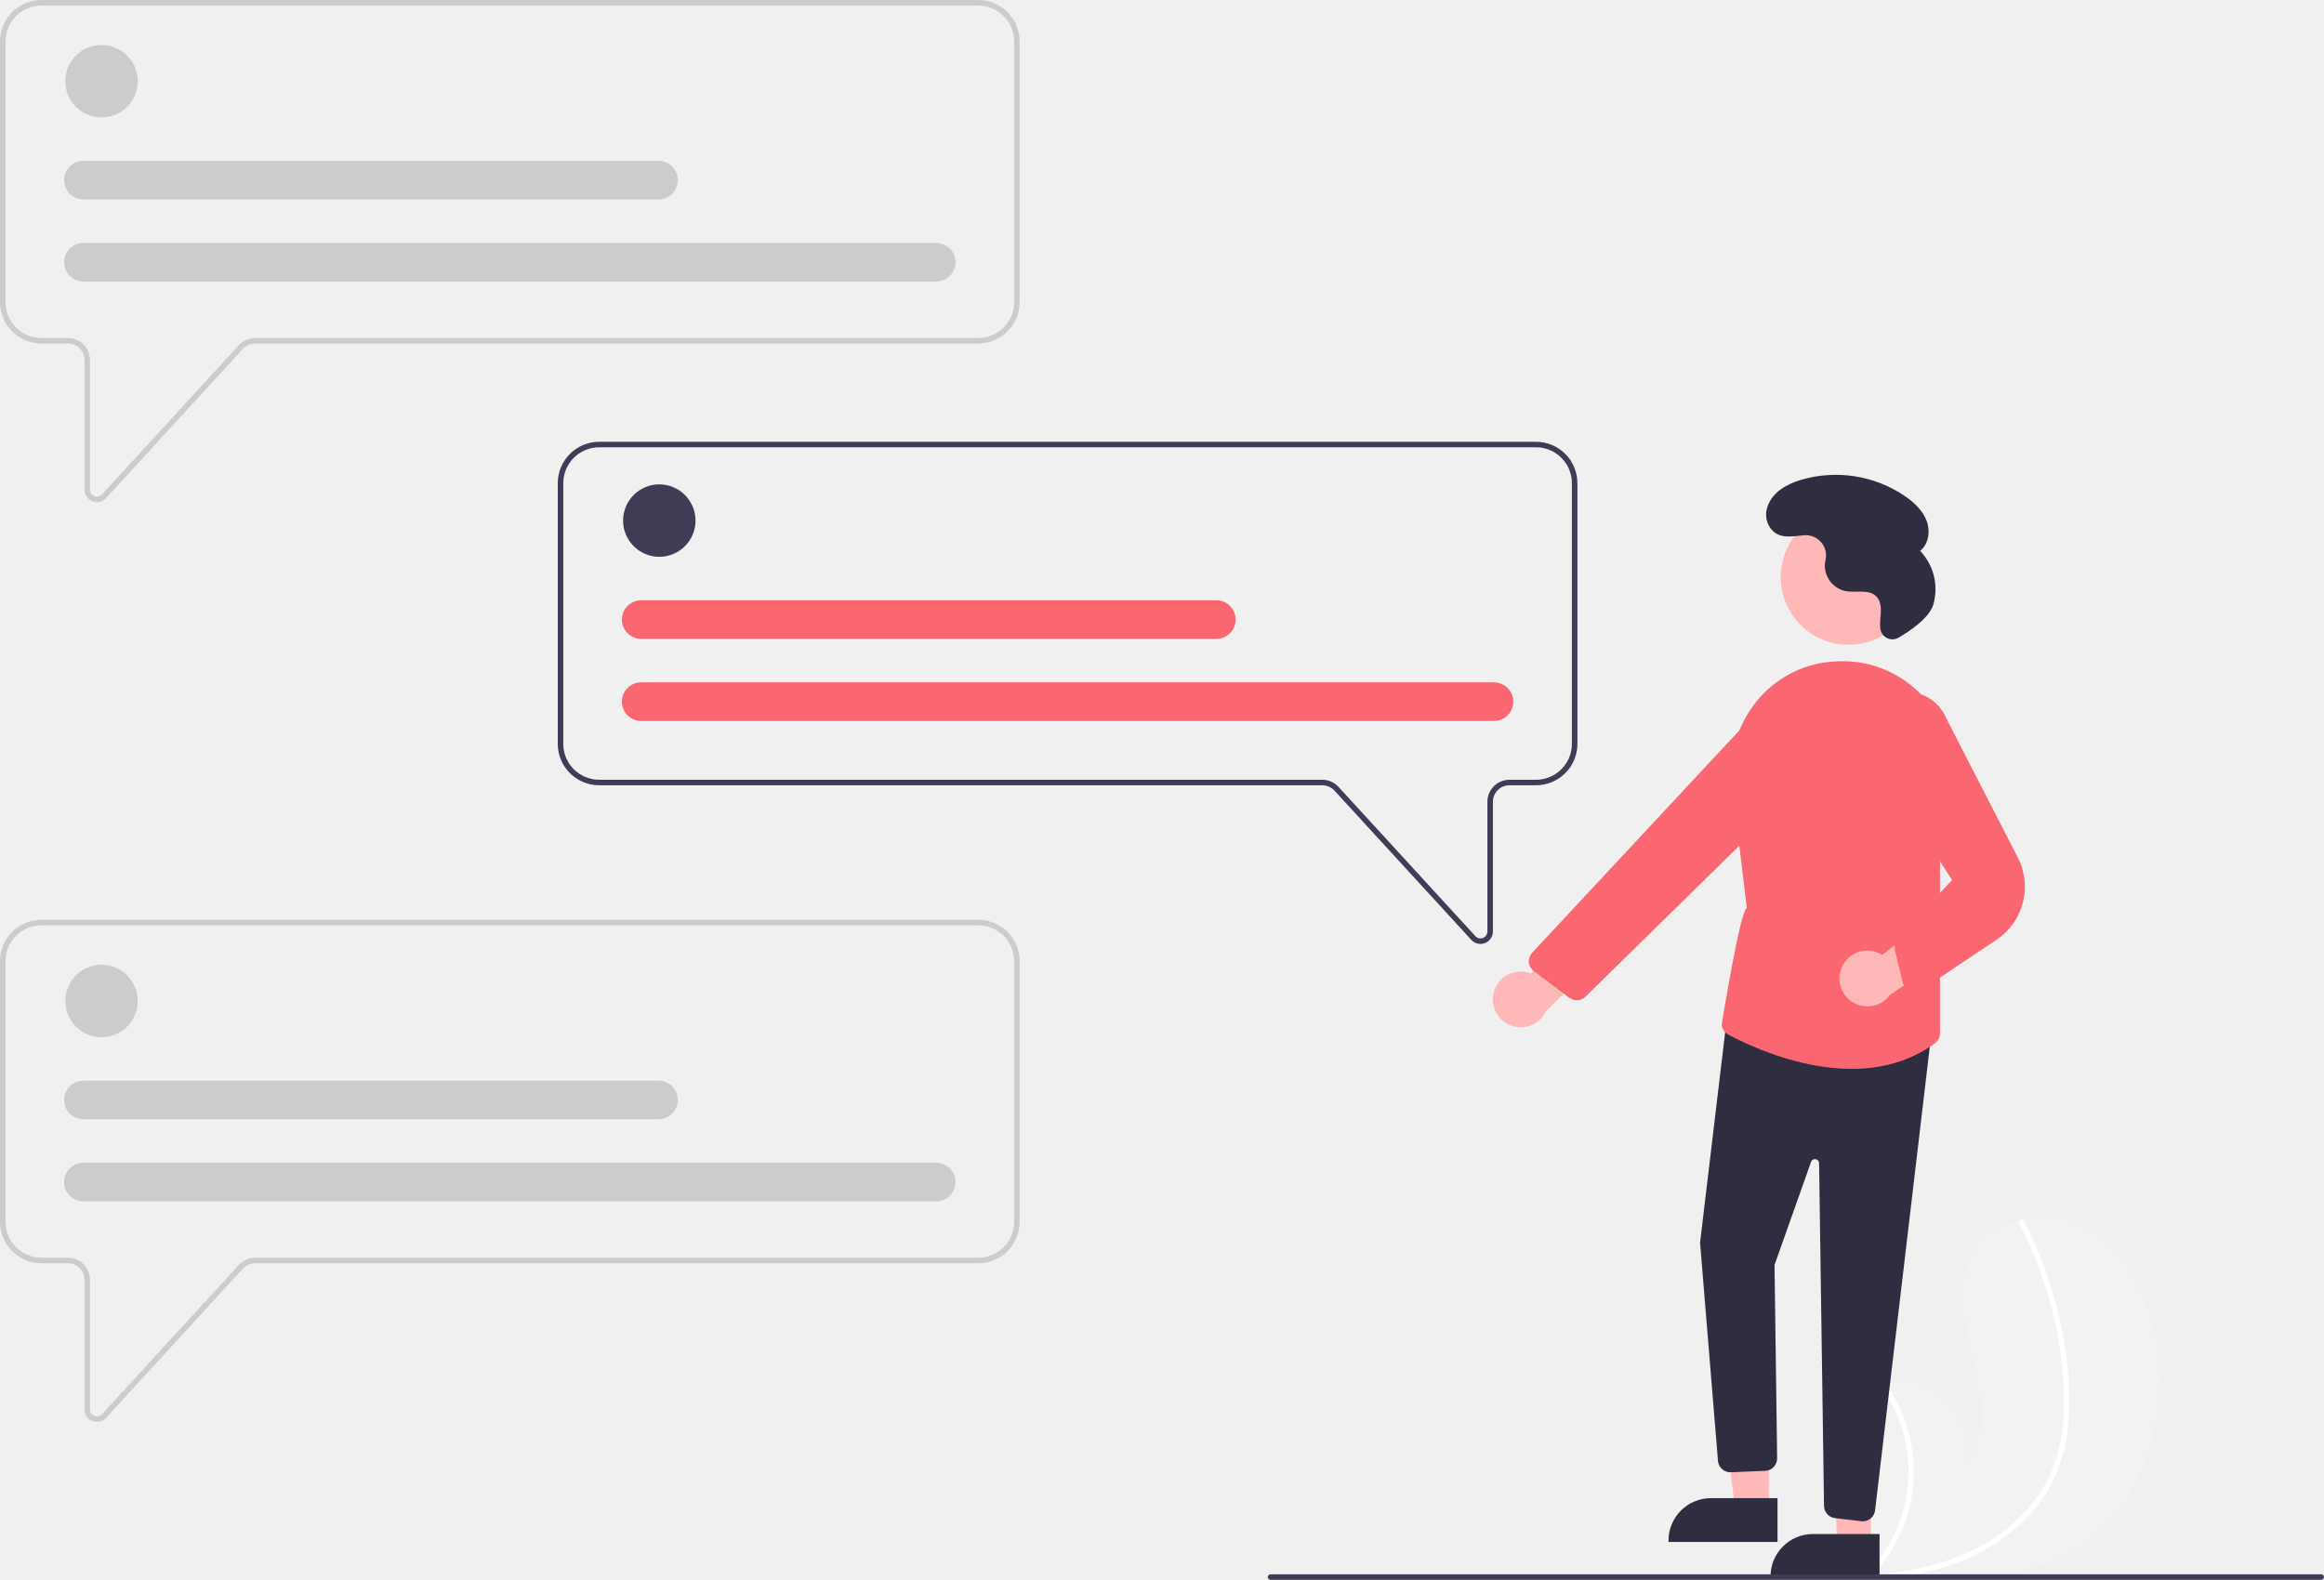
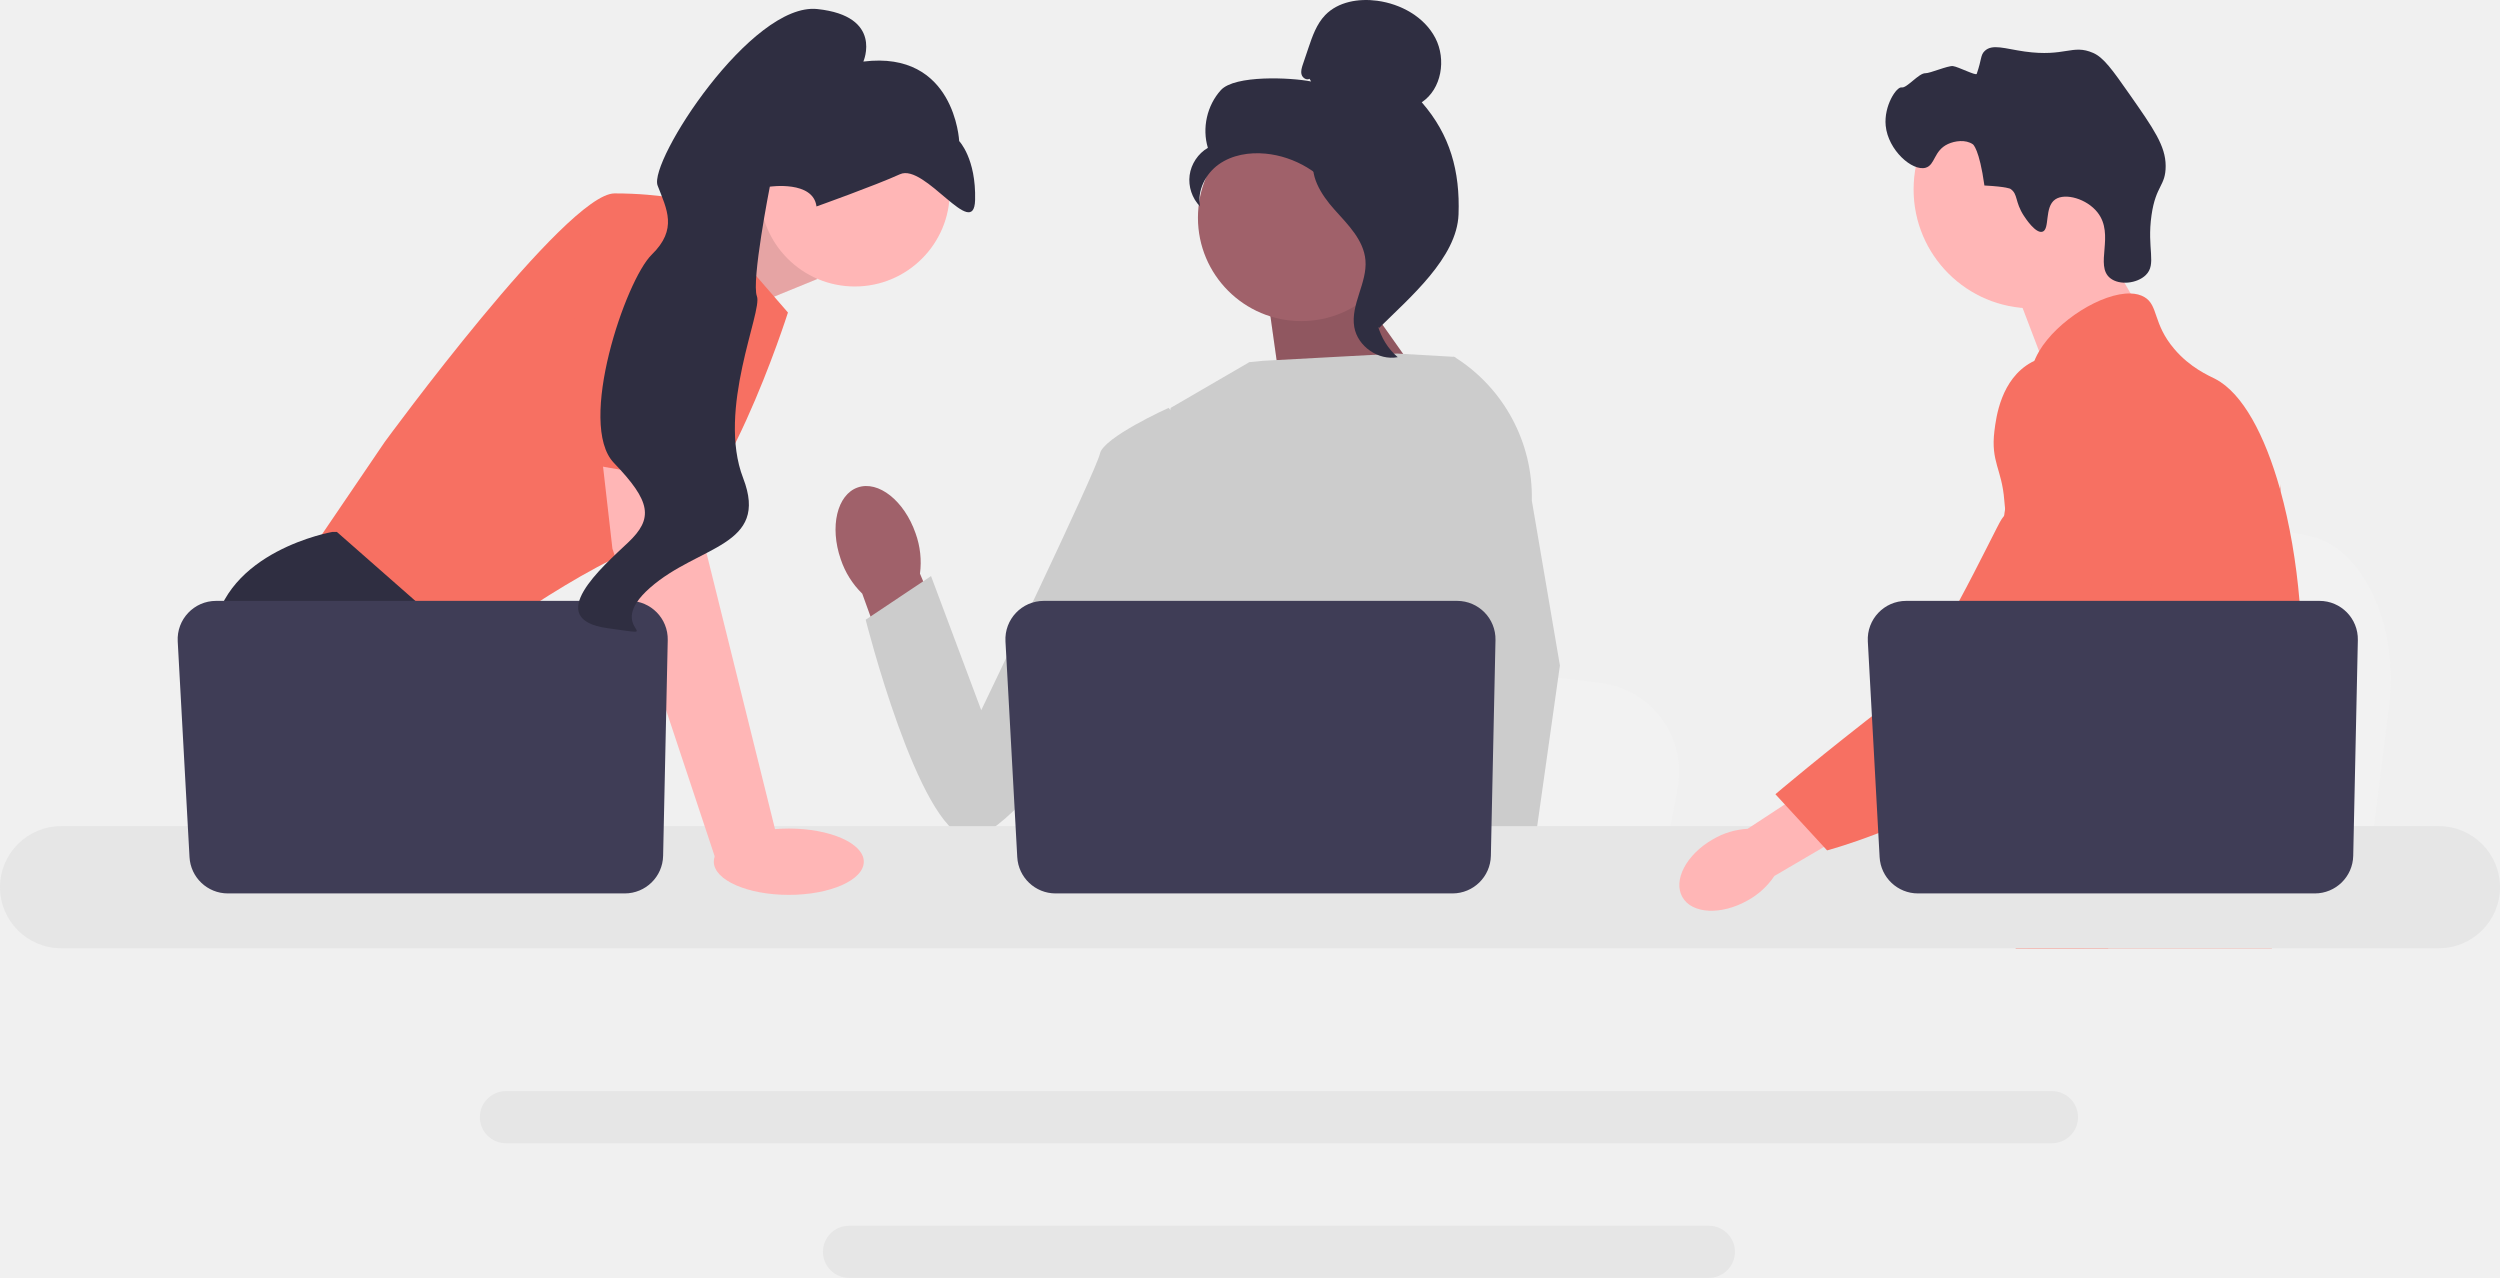
- <svg xmlns="http://www.w3.org/2000/svg" data-name="Layer 1" width="842.73" height="573" viewBox="0 0 842.73 573">
-   <path d="M934.654,722.905c-18.901,13.616-43.394,14.3-67.07,12.627-3.306-.233-6.589-.507-9.841-.802-.02-.005-.045-.003-.065-.008-.156-.015-.313-.03-.462-.039-.671-.063-1.343-.126-2.008-.189l.157.3.493.93c-.177-.311-.354-.616-.531-.927-.052-.093-.111-.186-.162-.28-6.133-10.673-12.217-21.738-13.768-33.926-1.604-12.65,2.904-26.974,14.037-33.192a22.467,22.467,0,0,1,4.61-1.931c.666-.202,1.341-.366,2.023-.512A24.081,24.081,0,0,1,890.07,696.26c9.439-9.679,7.678-25.381,4.422-38.504-3.262-13.123-7.212-27.725-.576-39.512,3.689-6.561,10.175-10.631,17.454-12.271.223-.048.446-.096.67-.138a35.144,35.144,0,0,1,25.249,4.424c13.919,8.771,21.068,25.401,23.388,41.692C964.416,678.167,956.143,707.423,934.654,722.905Z" transform="translate(-178.635 -163.5)" fill="#f2f2f2" />
-   <path d="M928.552,680.882a59.742,59.742,0,0,1-4.123,16.835,51.875,51.875,0,0,1-8.054,13.156,66.465,66.465,0,0,1-25.531,18.409,95.659,95.659,0,0,1-23.26,6.25c-3.306-.233-6.589-.507-9.841-.802-.02-.005-.045-.003-.065-.008-.156-.015-.313-.03-.462-.039-.671-.063-1.343-.126-2.008-.189l.157.3.493.93c-.177-.311-.354-.616-.531-.927-.052-.093-.111-.186-.162-.28a52.878,52.878,0,0,0,14.82-46.256,53.331,53.331,0,0,0-9.94-22.792c.666-.202,1.341-.366,2.023-.512a55.293,55.293,0,0,1,5.044,8.354,54.18,54.18,0,0,1,4.674,33.706,55.393,55.393,0,0,1-14.034,27.629c.631-.044,1.269-.096,1.893-.153,11.818-1.001,23.613-3.542,34.332-8.746A61.833,61.833,0,0,0,917.138,706.74c6.492-8.953,9.353-19.723,9.844-30.669a129.429,129.429,0,0,0-3.674-35.039,147.068,147.068,0,0,0-12.358-33.663,1.057,1.057,0,0,1,.42-1.396.899.899,0,0,1,.67-.138.783.783,0,0,1,.517.443c.676,1.319,1.339,2.638,1.977,3.973a148.738,148.738,0,0,1,11.644,34.924C928.527,656.827,929.781,669.016,928.552,680.882Z" transform="translate(-178.635 -163.5)" fill="#fff" />
-   <path d="M213.795,345.626a4.535,4.535,0,0,1-1.645-.311,4.475,4.475,0,0,1-2.87-4.196v-47.033a6.012,6.012,0,0,0-6.005-6.005h-9.631A15.026,15.026,0,0,1,178.635,273.072v-94.562A15.026,15.026,0,0,1,193.644,163.5H533.37a15.026,15.026,0,0,1,15.009,15.009v94.562a15.026,15.026,0,0,1-15.009,15.009H271.15a6.021,6.021,0,0,0-4.427,1.947l-49.622,54.133A4.476,4.476,0,0,1,213.795,345.626ZM193.644,165.5A13.024,13.024,0,0,0,180.635,178.509v94.562a13.024,13.024,0,0,0,13.009,13.009h9.631a8.014,8.014,0,0,1,8.005,8.005v47.033a2.503,2.503,0,0,0,4.347,1.691l49.622-54.133a8.026,8.026,0,0,1,5.901-2.596H533.37a13.024,13.024,0,0,0,13.009-13.009v-94.562A13.024,13.024,0,0,0,533.37,165.5Z" transform="translate(-178.635 -163.5)" fill="#ccc" />
-   <circle cx="36.816" cy="29.456" r="13.134" fill="#ccc" />
-   <path d="M518.047,265.63H208.967a7.005,7.005,0,1,1,0-14.009H518.047a7.005,7.005,0,1,1,0,14.009Z" transform="translate(-178.635 -163.5)" fill="#ccc" />
-   <path d="M417.355,235.86H208.967a7.005,7.005,0,1,1,0-14.009H417.355a7.005,7.005,0,1,1,0,14.009Z" transform="translate(-178.635 -163.5)" fill="#ccc" />
-   <path d="M213.795,679.222a4.535,4.535,0,0,1-1.645-.311,4.475,4.475,0,0,1-2.87-4.196v-47.033a6.012,6.012,0,0,0-6.005-6.005h-9.631A15.026,15.026,0,0,1,178.635,606.668v-94.562a15.026,15.026,0,0,1,15.009-15.009H533.37a15.026,15.026,0,0,1,15.009,15.009V606.668a15.026,15.026,0,0,1-15.009,15.009H271.15a6.021,6.021,0,0,0-4.427,1.947l-49.622,54.133A4.476,4.476,0,0,1,213.795,679.222Zm-20.151-180.126A13.024,13.024,0,0,0,180.635,512.105V606.668a13.024,13.024,0,0,0,13.009,13.009h9.631a8.014,8.014,0,0,1,8.005,8.005v47.033a2.503,2.503,0,0,0,4.347,1.691l49.622-54.133a8.026,8.026,0,0,1,5.901-2.596H533.37A13.024,13.024,0,0,0,546.379,606.668v-94.562a13.024,13.024,0,0,0-13.009-13.009Z" transform="translate(-178.635 -163.5)" fill="#ccc" />
-   <path d="M715.478,505.857a4.475,4.475,0,0,1-3.307-1.464l-49.622-54.133a6.02,6.02,0,0,0-4.426-1.947H395.903a15.026,15.026,0,0,1-15.009-15.009v-94.562a15.026,15.026,0,0,1,15.009-15.009H735.629a15.026,15.026,0,0,1,15.009,15.009v94.562a15.026,15.026,0,0,1-15.009,15.009h-9.631a6.012,6.012,0,0,0-6.005,6.005v47.033a4.474,4.474,0,0,1-2.87,4.196A4.526,4.526,0,0,1,715.478,505.857Zm-319.575-180.126a13.024,13.024,0,0,0-13.009,13.009v94.562a13.024,13.024,0,0,0,13.009,13.009H658.123a8.024,8.024,0,0,1,5.9,2.596l49.622,54.133a2.503,2.503,0,0,0,4.347-1.691V454.317a8.014,8.014,0,0,1,8.005-8.005h9.631a13.024,13.024,0,0,0,13.009-13.009v-94.562a13.024,13.024,0,0,0-13.009-13.009Z" transform="translate(-178.635 -163.5)" fill="#3f3d56" />
-   <circle cx="36.816" cy="363.053" r="13.134" fill="#ccc" />
-   <path d="M518.047,599.226H208.967a7.005,7.005,0,1,1,0-14.009H518.047a7.005,7.005,0,1,1,0,14.009Z" transform="translate(-178.635 -163.5)" fill="#ccc" />
-   <path d="M417.355,569.456H208.967a7.005,7.005,0,1,1,0-14.009H417.355a7.005,7.005,0,1,1,0,14.009Z" transform="translate(-178.635 -163.5)" fill="#ccc" />
-   <circle cx="239.075" cy="188.812" r="13.134" fill="#3f3d56" />
-   <path d="M720.306,424.985H411.226a7.005,7.005,0,1,1,0-14.009H720.306a7.005,7.005,0,1,1,0,14.009Z" transform="translate(-178.635 -163.5)" fill="#fa6771" />
-   <path d="M619.614,395.215H411.226a7.005,7.005,0,1,1,0-14.009H619.614a7.005,7.005,0,1,1,0,14.009Z" transform="translate(-178.635 -163.5)" fill="#fa6771" />
-   <path d="M720.171,523.859a10.056,10.056,0,0,1,13.594-7.277l23.459-26.956,4.983,17.889-23.041,22.856a10.11,10.11,0,0,1-18.995-6.511Z" transform="translate(-178.635 -163.5)" fill="#ffb8b8" />
-   <circle cx="670.29" cy="209.301" r="24.561" fill="#ffb8b8" />
-   <polygon points="641.436 547.373 629.177 547.372 623.344 500.084 641.439 500.085 641.436 547.373" fill="#ffb8b8" />
-   <path d="M823.198,722.757l-39.531-.001v-.5a15.386,15.386,0,0,1,15.386-15.386h.001l24.144.001Z" transform="translate(-178.635 -163.5)" fill="#2f2e41" />
-   <polygon points="678.436 560.373 666.177 560.372 664.479 514.214 678.439 513.085 678.436 560.373" fill="#ffb8b8" />
-   <path d="M860.198,735.757l-39.531-.001v-.5a15.386,15.386,0,0,1,15.386-15.386h.001l24.144.001Z" transform="translate(-178.635 -163.5)" fill="#2f2e41" />
-   <path d="M853.584,715.243l-9.547-1.124a4.512,4.512,0,0,1-3.974-4.404l-1.789-124.339a1.5,1.5,0,0,0-2.914-.479L822.115,622.297l.947,70.102a4.498,4.498,0,0,1-4.229,4.553l-12.464.529a4.527,4.527,0,0,1-4.744-3.925l-6.51-79.301-.004-.05,9.877-82.819,74.183,5.367L858.579,711.302a4.507,4.507,0,0,1-4.466,3.973A4.4,4.4,0,0,1,853.584,715.243Z" transform="translate(-178.635 -163.5)" fill="#2f2e41" />
-   <path d="M805.306,538.728a4.473,4.473,0,0,1-2.355-3.618s6.671-41.484,9.115-42.263l-5.349-44.363a40.909,40.909,0,0,1,8.781-30.49A39.013,39.013,0,0,1,842.53,403.511q1.121-.101,2.23-.154a39.369,39.369,0,0,1,33.134,15.082,40.12,40.12,0,0,1,7.219,36.406l-3,10.439v72.956a4.555,4.555,0,0,1-1.862,3.653c-9.341,6.855-19.897,9.279-30.156,9.279C830.686,551.173,812.34,542.493,805.306,538.728Z" transform="translate(-178.635 -163.5)" fill="#fa6771" />
-   <path d="M747.716,525.377,734.814,515.729a4.499,4.499,0,0,1-.597-6.672l76.863-82.474A15.053,15.053,0,0,1,830.601,424.507l0.0 0a14.978,14.978,0,0,1,1.925,22.976L753.563,524.985a4.472,4.472,0,0,1-5.362.709A4.621,4.621,0,0,1,747.716,525.377Z" transform="translate(-178.635 -163.5)" fill="#fa6771" />
-   <path d="M846.465,514.457A10.056,10.056,0,0,1,861.18,509.85l28.086-22.094,1.55,18.505L863.907,524.405a10.11,10.11,0,0,1-17.442-9.948Z" transform="translate(-178.635 -163.5)" fill="#ffb8b8" />
-   <path d="M871.604,523.082a4.464,4.464,0,0,1-3.023-3.249l-2.837-11.916a4.437,4.437,0,0,1,1.65-4.612l19.089-20.645-28.079-43.296a15.248,15.248,0,0,1-.462-18.626,15.242,15.242,0,0,1,26.295,2.994l26.104,50.811a23.118,23.118,0,0,1-7.721,29.795L875.944,522.158a4.461,4.461,0,0,1-2.97,1.137A4.549,4.549,0,0,1,871.604,523.082Z" transform="translate(-178.635 -163.5)" fill="#fa6771" />
-   <path d="M867.125,394.758a4.398,4.398,0,0,1-6.493-2.565l-.015-.061c-.5-2.044-.105-4.182.024-6.282s-.089-4.405-1.527-5.941c-2.681-2.863-7.414-1.312-11.271-2.019a9.511,9.511,0,0,1-7.453-10.117c.053-.437.136-.874.23-1.311a7.325,7.325,0,0,0-7.651-8.83c-3.893.244-8.091,1.446-11.329-1.421a8.351,8.351,0,0,1-2.053-8.992c1.812-5.321,6.997-8.129,12.135-9.685a44.588,44.588,0,0,1,37.826,5.999c3.263,2.274,6.314,5.136,7.719,8.856s.762,8.427-2.349,10.904a20.123,20.123,0,0,1,4.765,19.521C878.167,387.794,870.829,392.6,867.125,394.758Z" transform="translate(-178.635 -163.5)" fill="#2f2e41" />
-   <path d="M1021.365,735.5a1.003,1.003,0,0,1-1,1h-381a1,1,0,0,1,0-2h381A1.003,1.003,0,0,1,1021.365,735.5Z" transform="translate(-178.635 -163.5)" fill="#3f3d56" />
+ <svg xmlns="http://www.w3.org/2000/svg" width="866.81" height="443.068" viewBox="0 0 866.81 443.068">
+   <path d="M828.335,244.952l-2.715,21.622-6.739,53.704h-135.383c1.057-12.037,2.502-29.362,4.046-48.065,.152-1.868,.312-3.748,.464-5.639,3.872-47.014,8.108-100.216,8.108-100.216l17.799,3.316,34.532,6.421,14.071,2.615,37.681,7.017c18.787,3.491,31.71,30.693,28.135,59.226Z" fill="#f2f2f2" />
+   <polygon points="725.93 79.358 742.579 108.492 710.58 131.169 696.93 95.358 725.93 79.358" fill="#ffb6b6" />
+   <circle cx="704.735" cy="65.675" r="41.244" fill="#ffb6b6" />
+   <path d="M701.774,74.896c-3.275-4.984-1.99-7.591-4.731-9.423-0-0-1.103-.737-8.999-1.157h0c-1.768-12.724-3.975-14.267-3.975-14.267-2.543-1.778-6.318-1.201-8.666-.113-4.966,2.3-4.391,7.269-7.735,8.22-4.619,1.314-13.024-6.092-13.852-14.569-.675-6.915,3.78-13.631,5.547-13.276,1.752,.352,5.947-5.003,8.212-4.92,1.547,.056,7.867-2.691,9.567-2.476,1.857,.235,7.978,3.429,8.234,2.699,1.773-5.072,1.252-6.479,2.756-7.93,2.665-2.571,7.026-.781,13.866,.181,14.074,1.978,16.531-2.663,23.743,.483,3.644,1.589,6.692,5.874,12.641,14.38,8.319,11.895,12.479,17.842,12.506,24.779,.027,7.074-3.398,6.625-4.903,17.098-1.675,11.658,1.884,16.989-2.004,20.777-3.005,2.927-9.113,3.622-12.322,1.053-5.494-4.399,1.696-15.012-4.384-22.767-3.732-4.76-11.238-6.878-14.676-4.525-3.888,2.66-1.746,10.469-4.48,11.21-2.341,.634-5.772-4.588-6.343-5.457Z" fill="#2f2e41" />
+   <path d="M797.85,237.338c-1.15,19.67-5.72,25.88-7.32,49.11-.35,5.1-.56,11.02-.56,18.08,0,1.8,.01,3.54,.01,5.24,0,3.62-.069,7.04-.49,10.51-.319,2.77-.869,5.56-1.779,8.5h-88.83c-.01-.02-.01-.04-.021-.06-.52-2.26-.85-4.42-1.1-6.49-.08-.66-.15-1.31-.21-1.95-.08-.75-.15-1.49-.22-2.22-.271-2.91-.54-5.66-1.181-8.29-.859-3.63-2.42-7.05-5.62-10.35-1.31-1.35-2.619-2.4-3.899-3.32-.25-.17-.49-.34-.74-.51-3.54-2.43-6.89-4.18-9.79-9.14-.05-.07-.09-.15-.13-.22-.5-.87-1.8-3.15-2.74-6.19-.99-3.16-1.59-7.13-.51-11.19,2.57-9.62,12.09-10.58,19.87-20.3,.84-1.05,1.67-2.21,2.46-3.5,3.52-5.72,4.47-10.76,5.59-16.75,.18-.97,.34-1.93,.47-2.86,.101-.7,.19-1.39,.261-2.07,.619-5.71,.319-10.63-.41-15.03-2.38-14.41-9.4-23.33-4.44-36.26,1.561-4.06,3.771-7.11,6-9.72,4.72-5.53,9.57-9.12,8.73-16.26-.851-7.2-6.311-8.19-6.92-14.48-.311-3.18,.729-6.53,2.68-9.82v-.01c6.24-10.59,21.82-20.34,31.72-20.03,1.83,.05,3.45,.46,4.8,1.25,4.891,2.88,2.851,9.17,10.341,17.99,5.569,6.55,11.869,9.17,14.26,10.41,9.47,4.94,17.17,19.51,22.399,38.14,.04,.14,.08,.28,.12,.43,3.23,11.67,5.511,24.92,6.641,38.36,.479,5.69,.76,11.41,.819,17.07,.051,4.52-.05,8.44-.26,11.93Z" fill="#f77062" />
+   <g>
+     <polygon points="731.331 304.728 729.52 309.768 728.38 312.927 725.74 320.278 722.68 328.778 703.01 328.778 706.31 320.278 707.84 316.318 710.38 309.768 714.64 298.768 731.331 304.728" fill="#ffb6b6" />
+     <path d="M790.84,167.827c-.05,.65-.12,1.37-.19,2.15-.779,7.94-2.62,22.15-5.31,38.36-1.42,8.55-3.08,17.66-4.95,26.71-4.02,19.53-9.02,38.76-14.67,51.4-1.01,2.28-2.05,4.34-3.11,6.16-.81,1.39-1.66,2.76-2.55,4.11-2.88,4.43-6.11,8.63-9.46,12.55-.13,.17-.28,.33-.43,.5-.54,.64-1.101,1.27-1.66,1.9-2.74,3.09-5.54,5.97-8.25,8.61-3.3,3.22-6.48,6.07-9.33,8.5h-31.94l-.13-.06-4.6-2.04s1.31-1.54,3.5-4.45c.45-.59,.93-1.24,1.45-1.95,.64-.87,1.33-1.83,2.069-2.87,1.54-2.18,3.29-4.74,5.17-7.64,3.641-5.61,7.79-12.51,11.98-20.5,.48-.93,.97-1.87,1.46-2.82,.01-.03,.03-.06,.04-.09,.83-1.62,1.65-3.29,2.47-4.99,6.95-14.46,8.94-26.46,9.511-30.35,.8-5.5,1.909-13.19,1.609-21.65-.2-5.58-1.01-11.48-2.939-17.34v-.01c-.4-1.23-.851-2.46-1.36-3.68-.91-2.19-1.99-4.35-3.271-6.48-5.649-9.38-10.239-9.77-13.89-19.99-1.08-3.03-3.53-9.87-2.78-17.09v-.01c.091-.89,.24-1.79,.44-2.69v-.01c.05-.25,.12-.51,.19-.76,.569-2.21,1.51-4.4,2.939-6.48,2.79-4.04,6.6-6.44,10.01-7.87l.011-.01c3.939-1.64,7.34-1.99,8-2.05,14.609-1.3,25.939,10.98,32.13,17.69,2.39,2.59,4.58,4.76,6.58,6.53,15.569,13.9,19.84,5.02,20.949,.43,.17-.71,.261-1.32,.311-1.72Z" fill="#f77062" />
+     <path d="M790.89,167.308c0,.05-.01,.22-.05,.5,.02-.15,.03-.3,.04-.44,0-.03,0-.05,.01-.06Z" fill="#f77062" />
+   </g>
+   <path d="M711.47,378.318H175.42c-4.98,0-9.04,4.05-9.04,9.03,0,4.99,4.06,9.04,9.04,9.04H711.47c4.979,0,9.03-4.05,9.03-9.04,0-4.98-4.051-9.03-9.03-9.03Z" fill="#e6e6e6" />
+   <path d="M592.51,424.998H294.37c-4.98,0-9.03,4.05-9.03,9.03s4.05,9.04,9.03,9.04h298.14c4.98,0,9.04-4.06,9.04-9.04s-4.06-9.03-9.04-9.03Z" fill="#e6e6e6" />
+   <polygon points="235.069 81.275 268.853 67.057 283.344 96.762 247.842 111.253 235.069 81.275" fill="#ffb6b6" />
+   <polygon points="235.069 81.275 268.853 67.057 283.344 96.762 247.842 111.253 235.069 81.275" opacity=".1" />
+   <path d="M239.872,69.955l33.328,38.4s-23.185,73.177-46.369,79.698-65.932,38.4-65.932,38.4l-53.615-34.777,26.083-38.4s63.034-86.218,79.698-86.218c16.664,0,26.807,2.898,26.807,2.898Z" fill="#f77062" />
+   <path d="M194.843,320.278H117.261l-4.905-6.557-20.026-26.771-4.608-6.158s-17.389-31.879-13.766-60.86c3.623-28.981,41.298-35.502,41.298-35.502h1.55l46.123,40.53-2.753,37.719,14.606,24.272,20.062,33.328Z" fill="#2f2e41" />
+   <polygon points="133.15 320.278 112.356 320.278 112.356 289.486 133.15 320.278" fill="#2f2e41" />
+   <path d="M581.644,273.532l-2.587,13.418-6.419,33.328h-128.958c1.007-7.47,2.384-18.222,3.854-29.829,.145-1.159,.297-2.326,.442-3.499,3.688-29.177,7.723-62.193,7.723-62.193l16.954,2.058,32.893,3.985,13.404,1.623,35.893,4.354c17.896,2.166,30.205,19.048,26.8,36.755Z" fill="#f2f2f2" />
+   <path d="M764.144,320.278h-69.945c1.065-1.253,1.666-1.978,1.666-1.978l20.968-3.463,43.203-7.129s1.971,5.093,4.108,12.571Z" fill="#2f2e41" />
+   <polygon points="467.455 95.766 497.873 138.784 444.814 140.369 439.119 99.942 467.455 95.766" fill="#a0616a" />
+   <polygon points="467.455 95.766 497.873 138.784 444.814 140.369 439.119 99.942 467.455 95.766" opacity=".1" />
+   <path id="uuid-ae755ff6-bb09-410e-86b1-7d1b81a37005-1440" d="M317.446,184.896c-3.903-11.259-12.876-18.372-20.041-15.887-7.165,2.485-9.808,13.625-5.902,24.888,1.499,4.52,4.058,8.616,7.464,11.945l17.14,47.497,22.117-8.518-19.245-45.919c.615-4.724,.089-9.526-1.533-14.005Z" fill="#a0616a" />
+   <path d="M523.347,162.977l-.042,43.841-4.079,16.193-8.39,33.306-6.108,30.633-4.55,22.822-1.623,8.151c-1.224,.819-2.442,1.601-3.659,2.355h-105.976c-6.021-3.615-9.39-6.427-9.39-6.427,0,0,1.666-1.565,3.572-4.079,3.217-4.246,7.108-11.201,4.724-17.845-.5-1.391-.63-3.086-.478-4.977,.971-12.476,14.056-33.574,14.056-33.574l-2.71-31.314-1.188-13.722,8.378-66.91,27.307-15.874,4.714-.456,46.536-2.514,19.234,1.108,.877,.239,18.794,39.045Z" fill="#ccc" />
+   <g>
+     <polygon points="525.414 320.278 502.229 320.278 501.208 309.772 501.186 309.562 507.75 309.113 524.827 307.947 525.124 314.235 525.356 319.061 525.414 320.278" fill="#ffb6b6" />
+     <path d="M531.121,173.576l9.739,57.143-7.948,56.23-1.239,8.752-2.188,15.454-.674,4.753,.022,.514,.167,3.855h-27.532l-1.014-10.506-.087-.942-2.072-21.518-.036-.362-4.398-45.63,8.622-32.98,.638-2.427v-.007l3.751-56.469-2.905-25.663-.029-.239c.058,.036,.109,.073,.167,.109,.152,.094,.304,.188,.449,.29,16.925,10.737,27.01,29.575,26.568,49.644Z" fill="#ccc" />
+   </g>
+   <path d="M415.748,152.379l-10.587-10.951s-22.664,10.218-23.794,15.886c-1.13,5.669-41.146,88.926-41.146,88.926l-17.41-46.499-22.662,15.13s18.184,72.192,35.19,75.581,74.002-85.446,74.002-85.446l6.408-52.628Z" fill="#ccc" />
+   <path d="M845.64,286.447H21.16c-11.67,0-21.16,9.5-21.16,21.17s9.49,21.16,21.16,21.16H845.64c11.67,0,21.17-9.49,21.17-21.16s-9.5-21.17-21.17-21.17Z" fill="#e6e6e6" />
+   <path d="M518.522,221.94l-1.603,74.802c-.155,7.241-6.07,13.03-13.312,13.03h-137.603c-7.071,0-12.91-5.528-13.296-12.589l-4.089-74.802c-.417-7.628,5.656-14.042,13.296-14.042h143.295c7.466,0,13.472,6.137,13.312,13.601Z" fill="#3f3d56" />
+   <circle cx="296.385" cy="66.41" r="32.922" fill="#ffb6b6" />
+   <polygon points="241.321 152.551 244.944 191.675 269.578 290.935 248.296 298.394 212.34 190.226 207.374 146.755 241.321 152.551" fill="#ffb6b6" />
+   <path d="M231.522,221.94l-1.603,74.802c-.155,7.241-6.07,13.03-13.312,13.03H79.004c-7.071,0-12.91-5.528-13.296-12.589l-4.089-74.802c-.417-7.628,5.656-14.042,13.296-14.042H218.21c7.466,0,13.472,6.137,13.312,13.601Z" fill="#3f3d56" />
+   <ellipse cx="273.5" cy="298.778" rx="26" ry="11.5" fill="#ffb6b6" />
+   <path d="M190.242,158.532l14.853-79.158s41.298-5.796,42.747,7.97-1.035,81.042-1.035,81.042l-56.564-9.853Z" fill="#f77062" />
+   <path d="M283.095,71.586s20.365-7.268,28.956-11.179c8.591-3.911,25.657,23.366,26.037,8.96,.38-14.406-5.518-20.447-5.518-20.447,0,0-1.473-31.515-33.223-27.575,0,0,6.984-15.767-15.941-18.205-22.925-2.438-58.589,52.921-55.395,61.194,3.194,8.273,7.023,15.113-2.039,23.959-9.062,8.846-26.03,58.769-13.12,72.203,12.91,13.434,13.758,19.264,4.912,27.621-8.846,8.358-29.754,26.53-7.147,29.685,22.607,3.155-2.068,.799,14.786-14.026,16.854-14.825,41.447-14.219,32.265-38.005-9.183-23.785,6.771-57.869,4.775-63.04-1.996-5.171,4.473-38.005,4.473-38.005,0,0,15.055-2.212,16.181,6.86Z" fill="#2f2e41" />
+   <g>
+     <circle cx="451.191" cy="75.499" r="35.838" fill="#a0616a" />
+     <path d="M454.051,27.317c-1.037,.605-2.426-.311-2.759-1.464-.333-1.154,.055-2.379,.439-3.516l1.934-5.727c1.371-4.062,2.827-8.266,5.797-11.357,4.483-4.666,11.607-5.853,18.02-4.993,8.236,1.104,16.362,5.564,20.191,12.939,3.829,7.375,2.199,17.665-4.72,22.266,9.862,11.303,13.3,23.901,12.757,38.892-.543,14.991-16.879,28.788-27.533,39.348-2.379-1.442-4.542-8.201-3.234-10.656,1.308-2.455-.566-5.3,1.054-7.561,1.62-2.262,2.976,1.34,1.338-.909-1.034-1.419,3.001-4.684,1.464-5.533-7.432-4.108-9.903-13.371-14.571-20.465-5.63-8.556-15.265-14.35-25.462-15.312-5.617-.53-11.55,.43-16.154,3.691-4.604,3.261-7.585,9.089-6.517,14.629-2.765-2.808-4.141-6.922-3.622-10.828,.519-3.906,2.922-7.518,6.325-9.506-2.069-6.841-.297-14.711,4.505-20.005,4.802-5.294,24.28-4.392,31.291-2.999l-.542-.93Z" fill="#2f2e41" />
+     <path d="M455.14,53.475c9.285,1.002,15.989,9.045,21.65,16.473,3.263,4.281,6.681,9.009,6.599,14.391-.083,5.441-3.721,10.109-5.46,15.265-2.842,8.429-.072,18.457,6.693,24.233-6.685,1.269-13.911-3.744-15.065-10.449-1.343-7.806,4.574-15.34,3.873-23.23-.617-6.951-6.095-12.301-10.752-17.498-4.657-5.197-9.03-12.094-6.888-18.735l-.65-.45Z" fill="#2f2e41" />
+   </g>
+   <g>
+     <path id="uuid-aec20554-f6ec-4c5b-9d97-717cd04239bf-1441" d="M593.947,290.977c-9.197,5.231-13.952,14.216-10.623,20.069,3.33,5.852,13.483,6.355,22.683,1.121,3.703-2.04,6.864-4.938,9.218-8.45l38.687-22.656-11.019-17.928-36.969,24.238c-4.223,.228-8.331,1.465-11.978,3.607Z" fill="#ffb6b6" />
+     <path d="M724.935,124.841c-1.156-.458-11.3-4.3-20.561,.772-10.638,5.826-12.281,19.126-12.858,23.791-1.331,10.776,2.591,13.191,3.419,24.101,1.549,20.41,5.633-2.874-.889,6.442-2.258,3.225-25.317,53.198-38.034,62.986-24.733,19.037-40.439,32.444-40.439,32.444l17.93,19.477s28.333-7.549,53.376-23.81c25.688-16.68,38.532-25.02,48.469-41.335,.856-1.405,21.331-36.176,10.335-74.624-2.508-8.77-7.104-24.839-20.747-30.245Z" fill="#f77062" />
+   </g>
+   <path d="M817.522,221.94l-1.603,74.802c-.155,7.241-6.07,13.03-13.312,13.03h-137.603c-7.071,0-12.91-5.528-13.296-12.589l-4.089-74.802c-.417-7.628,5.656-14.042,13.296-14.042h143.295c7.466,0,13.472,6.137,13.312,13.601Z" fill="#3f3d56" />
</svg>
